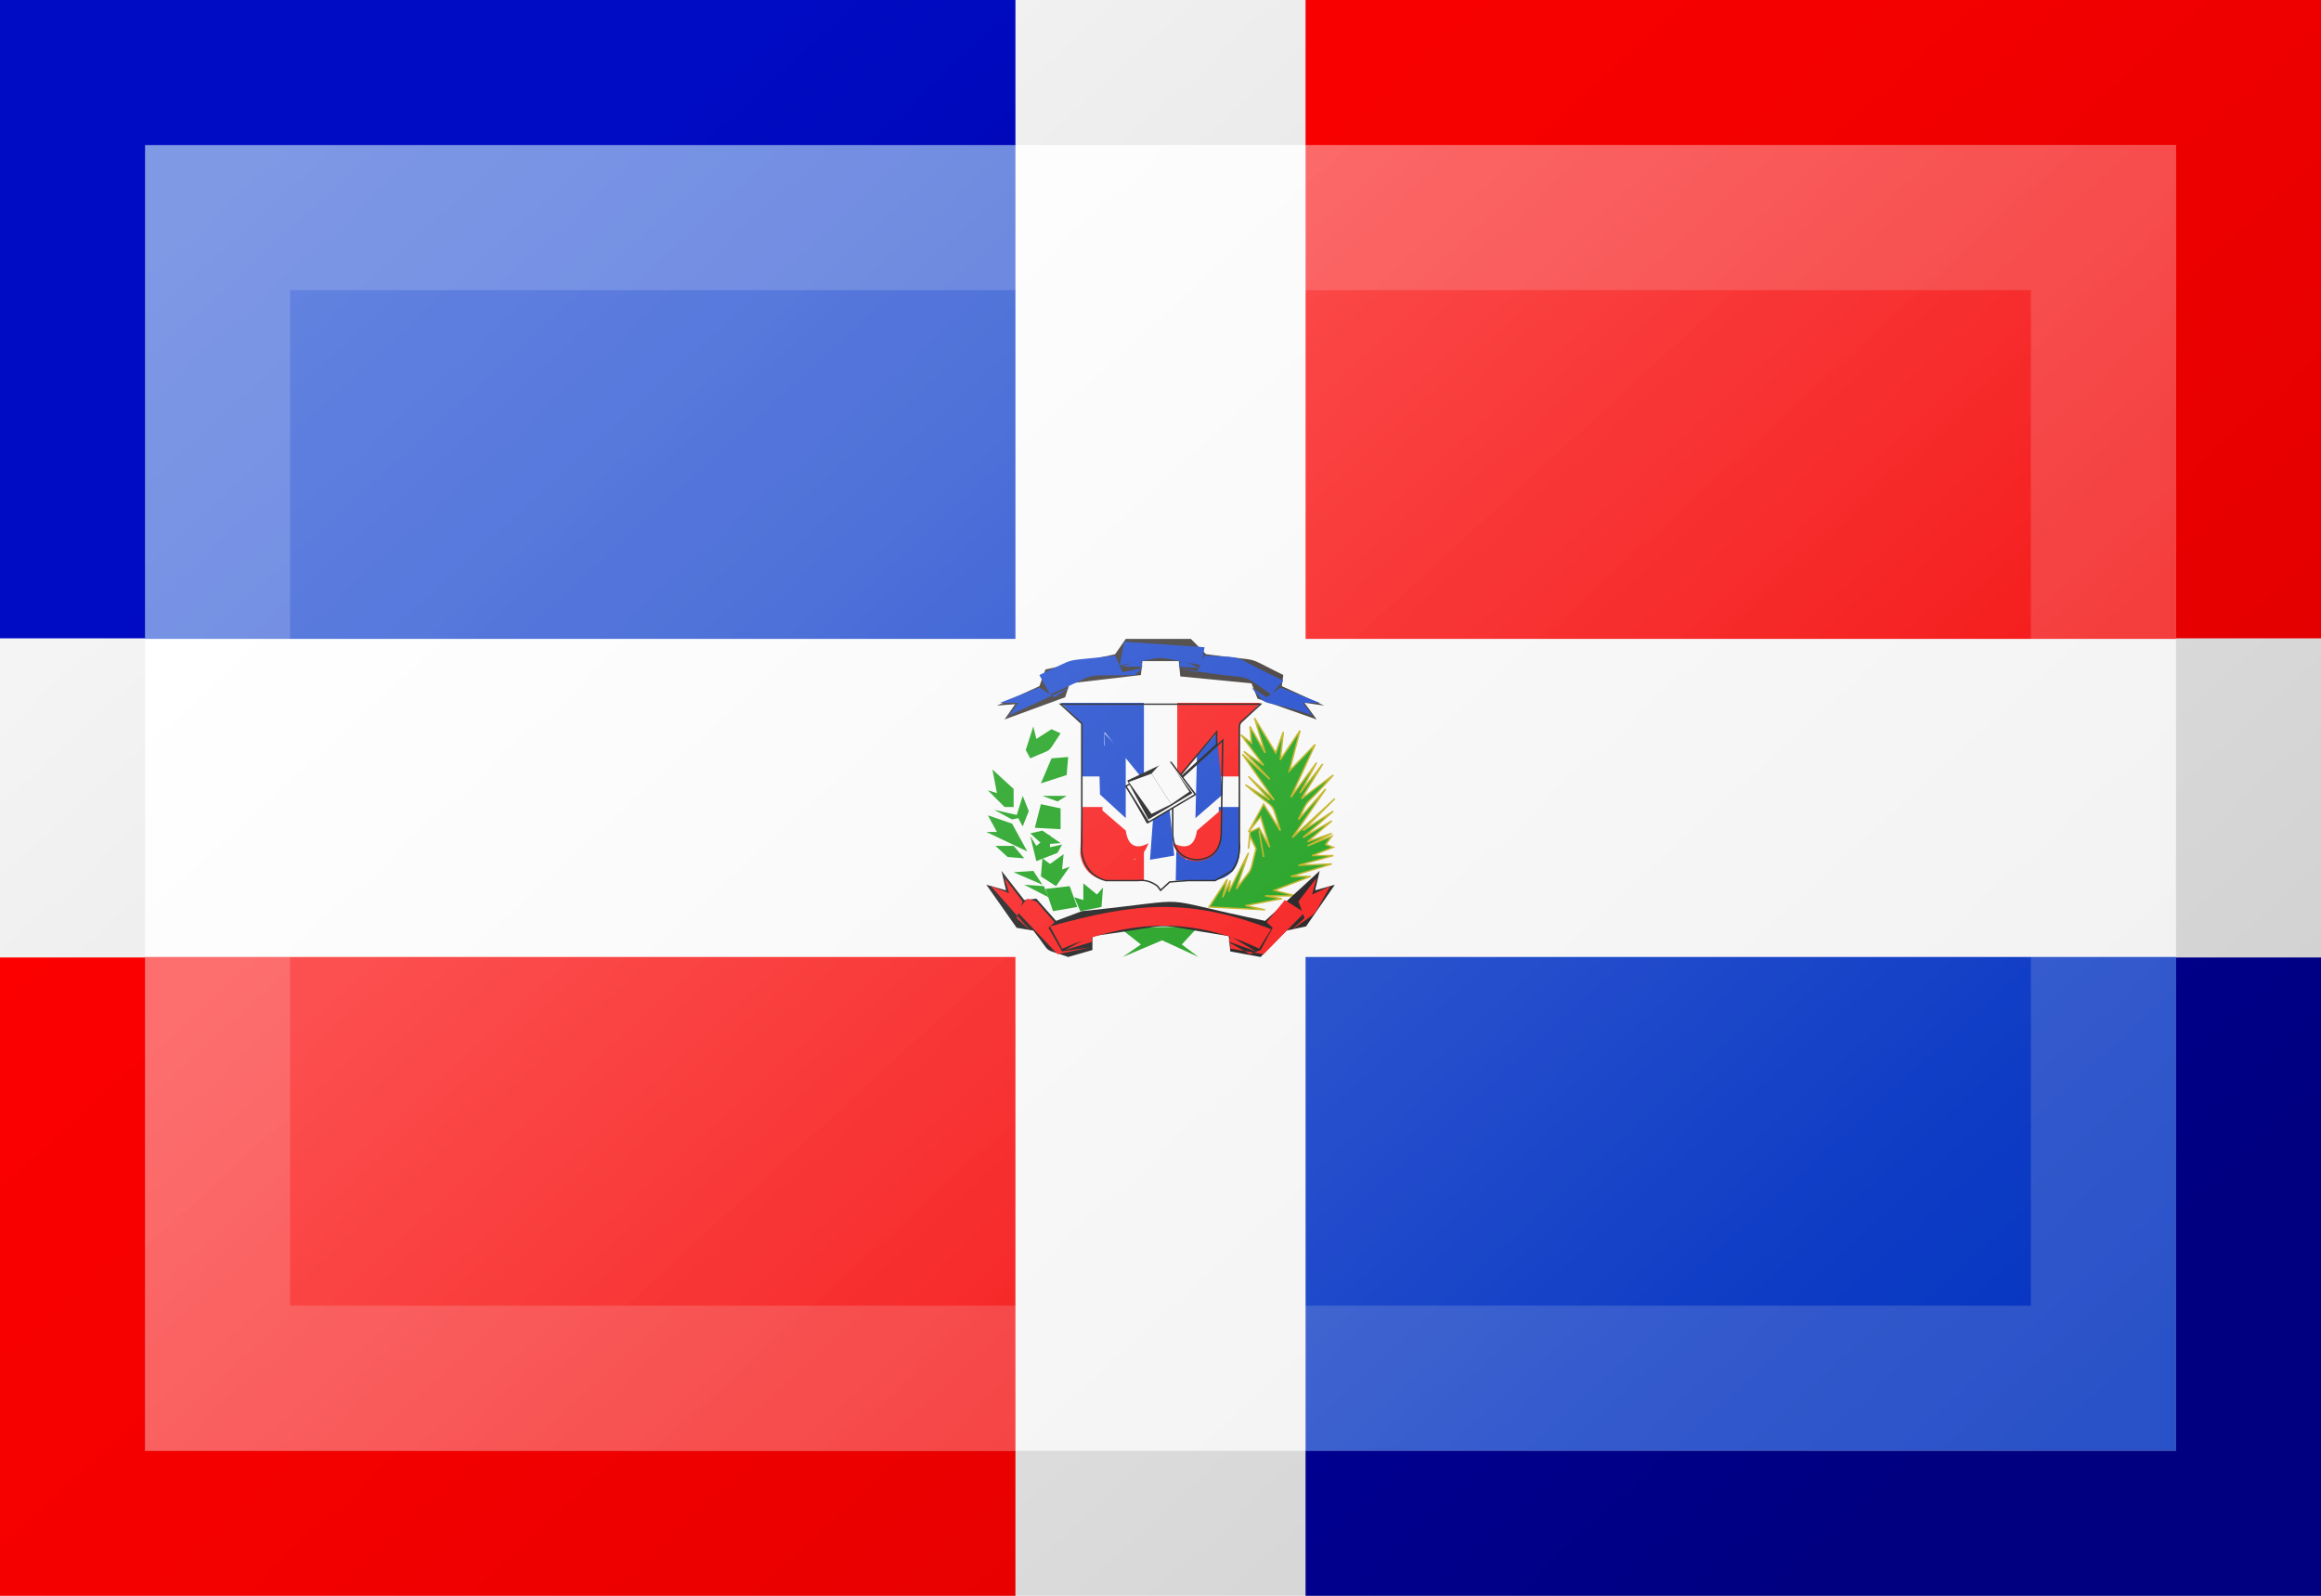
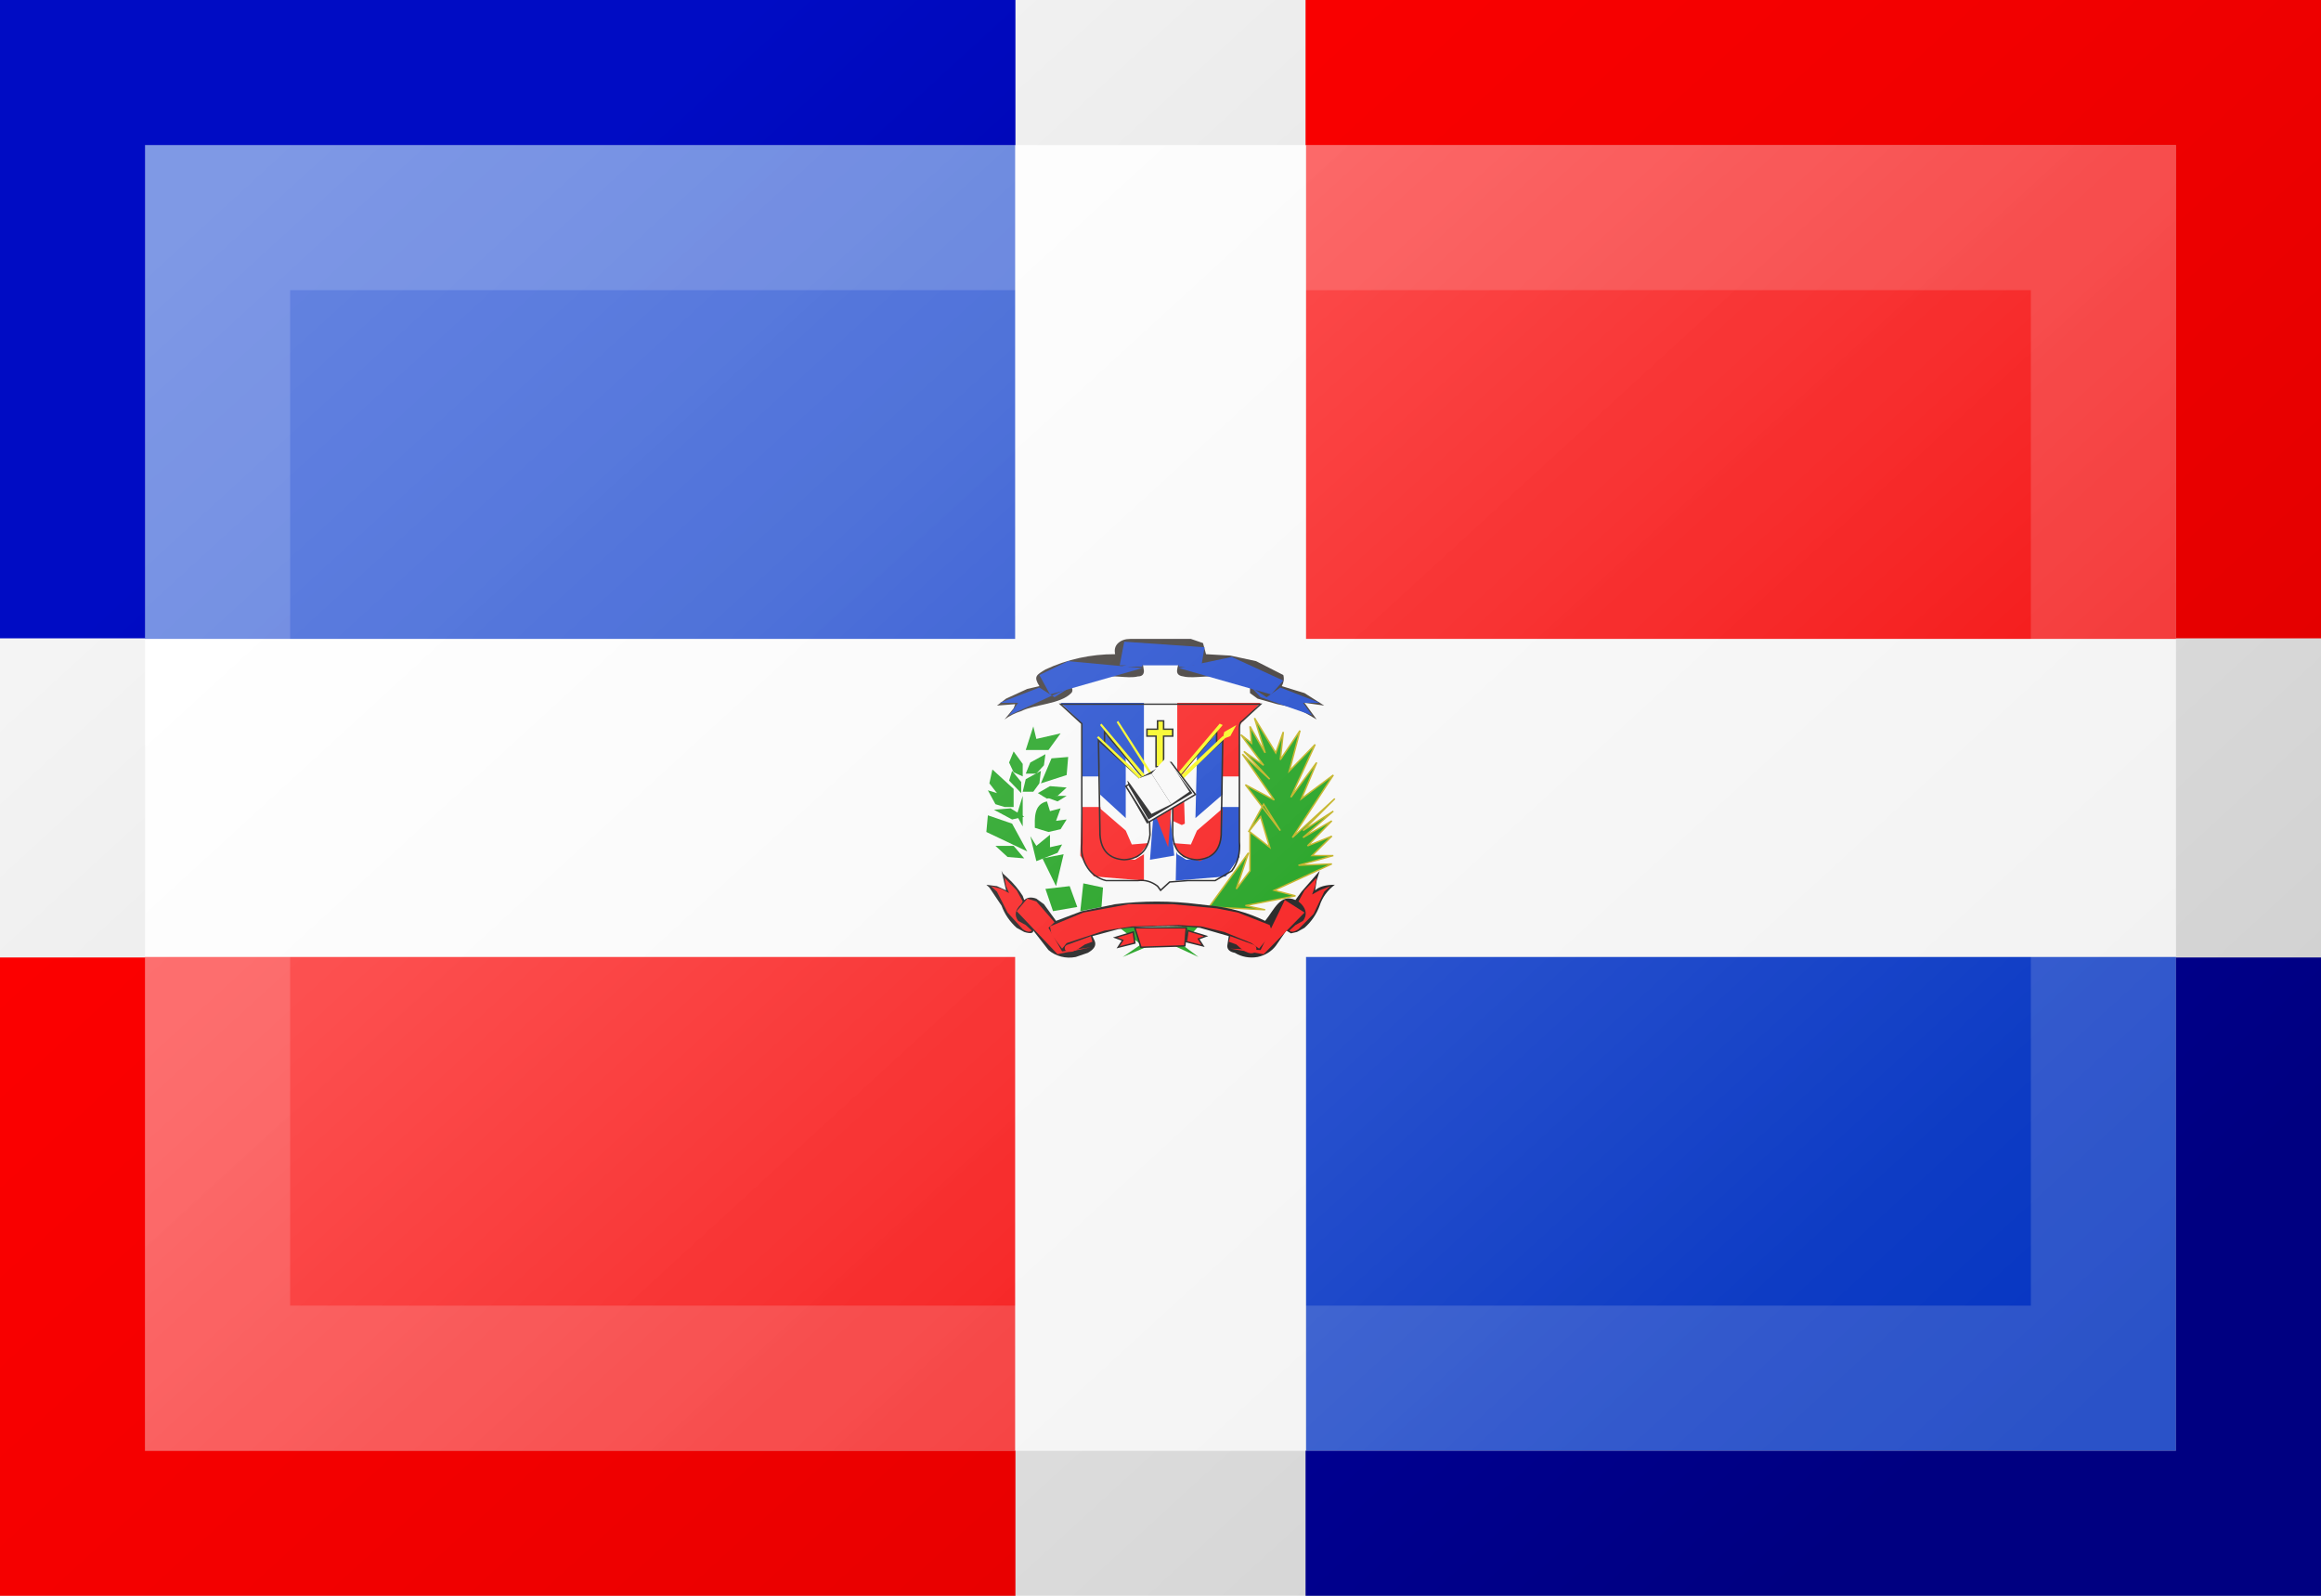
<svg xmlns="http://www.w3.org/2000/svg" xmlns:xlink="http://www.w3.org/1999/xlink" width="16" height="11" viewBox="0 0 16 11">
  <defs>
    <linearGradient id="fdo-gloss" gradientUnits="userSpaceOnUse" x1="1.352" y1="1.476" x2="11.384" y2="12.430">
      <stop offset="0.000" stop-color="#fff" stop-opacity="0.400" />
      <stop offset="0.308" stop-color="#fff" stop-opacity="0.314" />
      <stop offset="0.856" stop-color="#fff" stop-opacity="0.061" />
      <stop offset="1.000" stop-color="#fff" stop-opacity="0.021" />
    </linearGradient>
    <linearGradient id="fdo-shade" gradientUnits="userSpaceOnUse" x1="2.739" y1="2.991" x2="11.482" y2="12.537">
      <stop offset="0.000" stop-color="#000" stop-opacity="0.000" />
      <stop offset="1.000" stop-color="#000" stop-opacity="0.060" />
    </linearGradient>
    <linearGradient id="fdo-edge" x1="2.39" x2="11.08" y1="2.61" y2="12.09" gradientUnits="userSpaceOnUse">
      <stop offset="0" stop-color="#f4f4f4" />
      <stop offset=".46" stop-color="#e4e4e4" />
      <stop offset="1" stop-color="#d0d0d0" />
    </linearGradient>
    <linearGradient id="fdo-edge1" x1="2.39" x2="11.08" y1="2.61" y2="12.09" gradientUnits="userSpaceOnUse">
      <stop offset="0" stop-color="#000cc4" />
      <stop offset=".46" stop-color="#0000a5" />
      <stop offset="1" stop-color="#000081" />
    </linearGradient>
    <linearGradient id="fdo-edge2" x1="2.39" x2="11.08" y1="2.61" y2="12.09" gradientUnits="userSpaceOnUse">
      <stop offset="0" stop-color="red" />
      <stop offset=".46" stop-color="#f20000" />
      <stop offset="1" stop-color="#d00" />
    </linearGradient>
    <clipPath id="fdo-clip">
      <rect width="16" height="11" />
    </clipPath>
  </defs>
  <g clip-path="url(#fdo-clip)">
    <g id="fdo-art">
      <g transform="scale(1.04447 0.95743)">
        <path fill="#fff" d="M0 0h15.32v11.49H0Z" />
-         <path fill="#03c" d="M0 0L6.702 0L6.702 4.6L0 4.6zM8.617 6.89L15.319 6.89L15.319 11.49L8.617 11.49z" />
-         <path fill="red" d="M0 6.89L6.702 6.89L6.702 11.49L0 11.49zM8.617 0L15.319 0L15.319 4.6L8.617 4.6z" />
-         <path fill="#231d1a" d="M7.36 4.71L6.9 4.82L6.86 4.94L6.58 5.08L6.7 5.07L6.63 5.18L7.03 5.02L7.06 4.92L7.53 4.86L7.54 4.76L7.78 4.76L7.79 4.87L8.26 4.92L8.3 5.03L8.69 5.18L8.61 5.06L8.74 5.08L8.46 4.94L8.47 4.86C8.19 4.71 8.36 4.77 7.96 4.71L7.86 4.6L7.43 4.6L7.36 4.71" />
+         <path fill="#03c" d="M0 0h6.7v4.6h-6.7zm8.62 6.89h6.7v4.6h-6.7z" />
+         <path fill="red" d="M0 6.89h6.7v4.6h-6.7zm8.62-6.89h6.7v4.6h-6.7z" />
+         <path fill="#231d1a" d="M7.36 4.71a1 1 0 0 0-.46.11c-.06.04-.08.05-.04.12l-.08.02-.14.07-.06.05.12-.01-.01.03-.06.08q.05-.04.11-.06c.09-.05.26-.05.33-.13q.02-.02-.01-.07l.13-.04c.15-.03.25.01.32-.01q.04 0 .04-.04l-.01-.07h.24c0 .04-.04.1.03.11.07.02.2-.02.32.01l.13.04-.01.03v.04l.05.04.13.04c.14.03.15.04.26.11l-.08-.12.13.02-.13-.09-.15-.05q.02-.04.01-.08l-.18-.1-.17-.04-.16-.01-.02-.08-.08-.03h-.4q-.05 0-.08.03t-.02.08" />
        <g fill="#03c">
-           <path d="M7.39 4.79C7.75 4.72 7.57 4.72 7.93 4.79L7.95 4.66L7.42 4.62L7.39 4.79z" />
-           <path d="M6.93 5C7.29 4.83 7.1 4.87 7.49 4.86L7.54 4.81L7.41 4.84L7.36 4.72C6.98 4.77 7.14 4.72 6.86 4.86L6.93 5zM7.78 4.81C8.32 4.92 8.14 4.81 8.39 5L8.47 4.9C8.08 4.7 8.25 4.74 7.95 4.72L7.9 4.84L7.78 4.81" />
-           <path d="M8.26 4.95C8.39 5.12 8.29 5.01 8.66 5.15L8.6 5.06L8.71 5.06L8.45 4.95L8.36 5.02L8.26 4.95zM7.78 4.8L7.92 4.81L7.79 4.75L7.78 4.8zM7.54 4.8L7.53 4.75L7.4 4.8L7.54 4.8M6.94 5L7.06 4.94L6.94 5" />
-           <path d="M7.06 4.95L6.66 5.15L6.72 5.06L6.6 5.06L6.86 4.95L6.96 5.02L7.06 4.95z" />
+           <path d="M7.39 4.79h.54l.02-.13-.53-.04z" />
+           <path d="M6.93 5l.61-.19-.49-.05-.19.1zm.85-.19.61.19.08-.1-.34-.17-.35.08" />
+           <path d="M8.26 4.95l.06.07.34.13-.06-.09h.11l-.26-.11-.09.07zm-.48-.15.14.01-.13-.06zm-.24 0-.01-.05-.13.05h.14m-.6.2.12-.06-.12.06" />
+           <path d="M7.06 4.95l-.4.2.06-.09h-.12l.26-.11.1.07z" />
        </g>
-         <path fill="#090" d="M7.39 6.68L7.53 6.8L7.41 6.89L7.67 6.77L7.91 6.89L7.8 6.8L7.91 6.67L7.39 6.68" />
-         <path fill="#090" stroke="#c1ac00" stroke-width=".01" d="M8.28 5.17L8.35 5.42L8.25 5.23L8.26 5.35L8.19 5.29L8.34 5.51L8.21 5.41L8.38 5.61L8.2 5.43L8.41 5.76L8.24 5.59L8.38 5.76L8.22 5.65C8.44 5.86 8.38 5.74 8.45 5.98L8.34 5.79L8.24 5.99L8.32 5.88L8.38 6.1L8.31 5.96L8.25 5.99L8.24 6.11L8.25 6.02L8.29 6.11C8.24 6.32 8.28 6.22 8.16 6.4L8.24 6.14L8.11 6.42L8.12 6.34L8.07 6.46L8.1 6.33L7.98 6.53L8.35 6.55L8.22 6.52L8.46 6.47L8.35 6.45L8.55 6.45L8.41 6.41L8.65 6.31L8.52 6.31L8.79 6.22L8.57 6.23L8.8 6.16L8.66 6.16L8.8 6.1L8.75 6.08L8.79 6.02L8.63 6.09L8.79 6L8.63 6.06L8.79 5.91L8.6 6.03L8.8 5.84L8.6 5.98L8.81 5.75L8.53 6.03L8.75 5.68L8.57 5.9C8.65 5.72 8.59 5.84 8.8 5.58L8.59 5.75L8.73 5.5L8.58 5.71L8.69 5.49L8.52 5.74L8.68 5.36L8.51 5.55L8.58 5.26L8.45 5.47L8.47 5.27L8.42 5.42L8.28 5.17zM8.31 5.98L8.34 6.17L8.31 5.98z" />
+         <path fill="#090" d="M7.39 6.68l.14.12-.12.09.26-.12.24.12-.11-.09.11-.13-.52.01" />
+         <path fill="#090" stroke="#c1ac00" stroke-width=".01" d="M8.28 5.17l.07.25-.1-.19.01.12-.07-.06.15.22-.13-.1.17.2-.18-.18.21.33-.19-.11.23.33-.11-.19-.1.2.08-.11.06.22-.13-.11v.28l-.09.13.08-.26-.26.39.37.02-.13-.03.33-.07-.14-.04.38-.19-.22.01.23-.07h-.14l.13-.14-.16.07.16-.18-.19.12.2-.19-.2.14.21-.23-.28.28.27-.45-.21.17.1-.26-.17.25.16-.38-.17.19.07-.29-.13.21.02-.2-.05.15z" />
        <g fill="#090" />
        <g fill="none" stroke="#090" stroke-width=".01" />
        <g fill="#090">
-           <path d="M6.97 6.38L7.06 6.24L7.01 6.26L7.02 6.15L6.93 6.22L6.88 6.18L6.87 6.31L6.97 6.38zM6.92 6.46L6.76 6.37L6.89 6.38L6.92 6.46zM6.82 6.27L6.69 6.28L6.88 6.37L6.82 6.27M6.68 5.93L6.52 5.87L6.58 5.99L6.51 5.99L6.78 6.13L6.68 5.93z" />
-           <path d="M7.11 6.53L6.95 6.56L6.9 6.4L7.06 6.38L7.11 6.53M6.76 6.18L6.65 6.17L6.57 6.09L6.69 6.09L6.76 6.18zM6.84 6.2L6.98 6.14L7.01 6.08L6.93 6.1L6.93 6.01L6.84 6.09L6.8 6.02L6.84 6.2z" />
-           <path d="M7.28 6.39L7.24 6.44L7.15 6.36L7.15 6.48L7.09 6.46L7.13 6.56L7.27 6.53L7.28 6.39M6.8 6L6.88 6.08L7 6.07L6.88 5.98L6.8 6M6.71 5.87L6.75 5.73L6.79 5.84L6.75 5.95L6.71 5.87z" />
-           <path d="M6.68 5.9L6.56 5.83L6.76 5.88L6.68 5.9zM6.63 5.81L6.52 5.69L6.58 5.71L6.55 5.54L6.69 5.68L6.69 5.81L6.63 5.81zM6.83 5.96L6.87 5.79L7 5.82L7 5.97L6.83 5.96z" />
-           <path d="M6.98 5.77L7.04 5.73L6.88 5.73L6.98 5.77M6.77 5.4L6.82 5.23L6.84 5.32L6.94 5.25L7 5.28C6.9 5.44 6.96 5.38 6.8 5.46L6.77 5.4M6.87 5.64L7.04 5.58L7.05 5.45L6.94 5.46L6.87 5.64" />
+           <path d="M6.97 6.38l.05-.23-.14.03zm-.29-.45-.16-.06-.01.12.27.14z" />
+           <path d="M7.11 6.53l-.16.03-.05-.16.16-.02.05.15m-.35-.35-.11-.01-.08-.08h.12zm.08.02.14-.06.03-.06-.08.02v-.09l-.09.08-.04-.07z" />
+           <path d="M7.28 6.39l-.13-.03-.02.2.14-.03.01-.14m-.48-.39.2.07-.2-.07m-.09-.13.04-.14v.22z" />
+           <path d="M6.68 5.9l-.12-.07.11-.01.09.06zm-.05-.09-.06-.02-.05-.1.06.02-.05-.07.02-.1.14.14v.13zm.2.15c0-.06-.01-.17.08-.19l.02.07.07-.02-.03.09.07-.01-.04.07-.08.02z" />
+           <path d="M6.66 5.62l.02-.07.06.08v.08l-.08-.09m.2.02.01-.09-.1.06-.02.09h.07l.04-.06" />
+           <path d="M6.66 5.49l.03-.08.06.09v.09l-.06-.03zm.23.02.01-.08-.1.06-.03.08h.07l.05-.06m.09.22.06-.06-.11-.01-.08.05.06.04.07-.02" />
+           <path d="M6.98 5.77l.06-.04h-.16l.1.04m-.21-.37.05-.17.02.09.16-.04-.08.12h-.15m.1.24.17-.06.01-.13-.11.01-.07.18" />
        </g>
        <g fill="#090" />
-         <g fill="red" stroke="#000" stroke-width=".01" />
-         <path d="M7.14 6.56L6.97 6.63L6.84 6.47L6.76 6.48L6.61 6.27L6.64 6.41L6.51 6.37L6.71 6.68L6.82 6.7C6.95 6.88 6.87 6.82 7.05 6.89L7.21 6.84L7.21 6.74C7.83 6.65 7.53 6.64 8.11 6.74L8.12 6.85L8.32 6.89L8.49 6.7L8.62 6.67L8.81 6.37L8.68 6.41L8.71 6.27L8.35 6.63C7.55 6.45 7.96 6.47 7.14 6.56z" />
+         <g fill="red" stroke="#000" stroke-width=".01">
+           <path d="M7.36 6.75l.05.02-.03.05.11-.03-.01-.08zm.6-.01-.05.02.03.05-.11-.03.01-.08z" />
+           <path d="M7.53 6.82l.29-.01.01-.13h-.34z" />
+         </g>
+         <path d="m7.14 6.56-.17.07-.08-.12-.05-.04q-.05-.02-.08.01l-.01-.03q-.04-.07-.1-.13l-.03-.03-.01-.02.03.14-.06-.03-.07-.01.02.02.08.13a.4.4 0 0 0 .1.16l.05.03q.06.02.06-.01l.1.14a.2.2 0 0 0 .18.05l.08-.03c.08-.05.04-.09.03-.12l.17-.05c.13-.02.38-.03.54-.01l.19.06-.01.07q0 .04.05.05a.2.2 0 0 0 .15.03.2.2 0 0 0 .12-.08l.07-.11.03.02.04-.01.05-.03a.4.4 0 0 0 .1-.16.3.3 0 0 1 .1-.15q-.09 0-.13.04l.01-.07.02-.07-.08.1-.04.05-.04.06c-.1-.05-.14.07-.2.15a1 1 0 0 0-.36-.11l-.08-.01a2 2 0 0 0-.55 0z" />
        <g fill="red">
-           <path d="M7.01 6.83C7.46 6.62 7.87 6.6 8.31 6.83L8.39 6.69C7.84 6.46 7.49 6.5 6.93 6.67L7.01 6.83z" />
-           <path d="M6.71 6.56L6.98 6.87L7.2 6.82L7.01 6.85L6.92 6.68L6.96 6.64L6.84 6.49L6.78 6.47L6.71 6.56z" />
-           <path d="M6.66 6.43L6.54 6.38L6.8 6.7L6.71 6.61L6.75 6.49L6.63 6.32L6.66 6.43zM7.21 6.78L7.2 6.74L7.03 6.84L7.21 6.78z" />
-           <path d="M6.82 6.69L6.72 6.57L6.82 6.69M8.61 6.57L8.34 6.87L8.12 6.83L8.12 6.79L8.25 6.87L8.32 6.84L8.4 6.68L8.36 6.64L8.48 6.48L8.61 6.57z" />
-           <path d="M8.66 6.44L8.78 6.38C8.64 6.64 8.73 6.53 8.52 6.7L8.61 6.61L8.57 6.49L8.69 6.32L8.66 6.44zM8.11 6.78L8.12 6.74L8.29 6.85L8.11 6.78z" />
+           <path d="M7.01 6.83l.03-.04.25-.09.18-.03.31-.01.15.01.15.04.18.08.05.04.06-.08.02-.06-.01-.03-.21-.09-.14-.03-.29-.03h-.29l-.3.06-.22.1.01.06z" />
+           <path d="M6.71 6.56l.27.31.22-.05-.19.03-.09-.17.04-.04-.12-.15-.06-.02z" />
+           <path d="m6.66 6.43-.05-.03-.07-.02.04.04.07.15.1.12q.04.03.06.01l-.04-.04-.05-.03q-.04-.06.02-.12l.01-.02-.04-.08-.08-.09.01.06zm.55.35-.01-.04-.15.06q-.03.01-.02.04c.04.04.1-.02.13-.04z" />
+           <path d="M8.61 6.57l-.27.3-.22-.04.2.01.16-.36z" />
+           <path d="m8.66 6.44.05-.03.07-.03-.04.04-.07.16-.1.11q-.04.03-.06.01l.04-.04.05-.03q.04-.06-.01-.12l-.02-.02.04-.08.08-.09-.01.06zm-.55.34.01-.04.15.06q.03.01.02.05c-.04.04-.1-.02-.13-.05z" />
        </g>
-         <path fill="#fff" d="M7.14 5.21v.86q0 .11.03.18a.2.2 0 0 0 .13.09h.21c.1-.01.11.02.15.07q.05-.09.18-.07h.18a.2.2 0 0 0 .11-.07q.06-.09.05-.21v-.82l.01-.05.13-.12H7z" />
+         <path fill="#fff" d="M7.14 5.21v.89l.05.17.11.07h.29l.07.07.09-.07h.27l.08-.04.08-.18v-.88l.01-.05.13-.12h-1.32z" />
        <path fill="#03c" d="M7.55 5.59v-.53H7l.14.15v.38z" />
-         <path fill="red" d="M7.77 5.59v-.53h.55l-.14.16v.37zm-.22.22h-.41l-.01.34c.02.15.13.2.23.19h.19z" />
-         <path fill="#03c" d="M7.77 5.81h.41v.34c-.01.15-.13.2-.22.19h-.2z" />
+         <path fill="red" d="M7.77 5.59v-.53h.55l-.14.16v.37zm-.22.22h-.41l-.01.35.09.15.33.03z" />
+         <path fill="#03c" d="M7.77 5.81h.41v.36l-.09.14-.33.03z" />
        <path fill="none" stroke="#000" stroke-width=".01" d="M7.14 5.21v.86q-.01.1.04.18a.2.2 0 0 0 .12.09h.21q.07-.01.13.04l.02.03.06-.06.12-.01h.18l.11-.07q.06-.09.05-.21v-.82q0-.04.02-.05l.12-.12H7z" />
+         <path fill="#ff0" stroke="#000" stroke-width=".01" d="M7.64 5.19v.06h-.07v.05h.06v.22h.05V5.3h.06v-.05h-.06v-.06z" />
        <g id="fdo-do-b">
-           <path fill="#fff" d="M7.29 5.27L7.27 6.06L7.34 6.17L7.49 6.19L7.58 6.07L7.58 5.66L7.29 5.27z" />
+           <path fill="#fff" d="M7.29 5.27v.1l-.04-.04.02.73.07.11.15.02.06-.04.03-.08v-.41z" />
          <path fill="#03c" d="M7.29 5.28v.09l-.04-.04.01.39.17.17v-.45z" />
-           <path fill="red" d="m7.26 5.82.17.16c.02.16.12.11.15.09q-.04.13-.16.13-.15-.01-.16-.18z" />
-           <g fill="#ff0" stroke="#000" stroke-width="0" />
+           <path fill="red" d="M7.26 5.82l.17.16.04.1.11-.01-.07.1-.11.03-.11-.06-.03-.1z" />
+           <path fill="none" stroke="#000" stroke-width=".01" d="M7.53 5.6v-.02l-.24-.31v.09zm-.28-.27.01.68q.01.17.16.18.15-.01.17-.18l-.01-.35z" />
+           <g fill="#ff0" stroke="#000" stroke-width="0">
+             <path d="M7.64 5.63h-.02l-.25-.43.01-.01z" />
+             <path d="m7.58 5.61-.02.01-.3-.4.01-.01z" />
+             <path d="m7.59 5.68-.35-.37.01-.01.35.36z" />
+           </g>
        </g>
-         <path fill="#fff" d="M8.03 5.27L8.05 6.06L7.98 6.17L7.83 6.19L7.75 6.09L7.74 5.66L8.03 5.27z" />
-         <path fill="#03c" d="M8.03 5.28L8.07 5.72L7.89 5.89L7.9 5.44L8.03 5.28z" />
-         <path fill="red" d="m8.07 5.82-.17.16c-.02.16-.12.11-.16.09q.04.13.16.13.15-.01.16-.18z" />
+         <path fill="#fff" d="M8.03 5.27v.1l.04-.04-.02.73-.07.11-.15.02-.06-.04-.02-.06-.01-.43z" />
+         <path fill="#03c" d="M8.03 5.28v.09l.04-.04v.39l-.18.17.01-.45z" />
+         <path fill="red" d="M7.84 5.52l-.05.08zm-.1.15v.24l.06.03.02-.01-.01-.34z" />
+         <path fill="red" d="M8.07 5.82l-.17.16-.04.1-.12-.01.07.1.11.03.1-.06.04-.09z" />
        <path fill="none" stroke="#000" stroke-width=".01" d="M7.79 5.6v-.02l.24-.31v.09zm.28-.27-.01.68q-.01.17-.16.18-.15-.01-.16-.18v-.35z" />
-         <g fill="#ff0" />
-         <path fill="#03c" d="M7.59 6.19L7.75 6.16L7.72 5.83L7.61 5.9L7.59 6.19z" />
+         <g fill="#ff0">
+           <path d="M7.74 5.61l.02.01.31-.4-.02-.01zm.33-.29.01-.05.08-.05-.04.08-.05.02m.09-.1-.09.1" />
+           <path d="M7.74 5.68l.35-.37-.02-.01-.35.36z" />
+         </g>
+         <path fill="#03c" d="M7.59 6.19l.16-.03-.03-.33-.11.07z" />
+         <path fill="red" d="M7.63 5.88l.08.22.02-.28z" />
        <g fill="#fff" stroke="#000">
          <path fill="#000001" stroke="none" d="m7.43 5.66.14.27.32-.21-.17-.24z" />
          <path stroke-width=".01" d="m7.43 5.66.3-.17.16.23-.31.2z" />
-           <path fill="#000001" stroke="none" d="M7.58 5.9L7.87 5.71L7.71 5.48L7.44 5.62L7.58 5.9z" />
-           <path stroke="none" d="M7.6 5.57L7.45 5.63L7.6 5.86L7.73 5.79L7.6 5.57z" />
-           <path stroke="none" d="M7.6 5.57L7.7 5.45L7.85 5.7L7.73 5.79L7.6 5.57zM7.57 5.87L7.44 5.63L7.57 5.87z" />
+           <path fill="#000001" stroke="none" d="m7.58 5.9.29-.19-.02-.03-.14-.2-.11.08-.14.08-.02-.02.01.04z" />
+           <path stroke="none" d="M7.6 5.57l-.15.06.15.23.13-.07z" />
+           <path stroke="none" d="M7.6 5.57l.1-.12.15.25-.12.09zm-.03.3-.13-.24z" />
        </g>
      </g>
    </g>
    <use xlink:href="#fdo-art" />
    <use xlink:href="#fdo-art" />
    <rect x="1" y="1" width="14" height="9" fill="url(#fdo-gloss)" />
    <path d="M1 1h14v9H1zM2 2v7h12V2z" fill="#fff" fill-opacity="0.164" fill-rule="evenodd" />
    <rect x="1" y="1" width="14" height="9" fill="url(#fdo-shade)" />
    <path fill="url(#fdo-edge)" d="M0 0h16v1H0zm16 10v1H0v-1zM1 1v9H0V1zm15 0v9h-1V1z" />
    <path fill="url(#fdo-edge1)" d="M0 0h7v1H0zm1 1v3.4H0V1zm15 9v1H9v-1zm-1-3.4h1V10h-1z" />
    <path fill="url(#fdo-edge2)" d="M7 10v1H0v-1zM0 6.6h1V10H0zM9 0h7v1H9zm7 1v3.4h-1V1z" />
  </g>
</svg>
